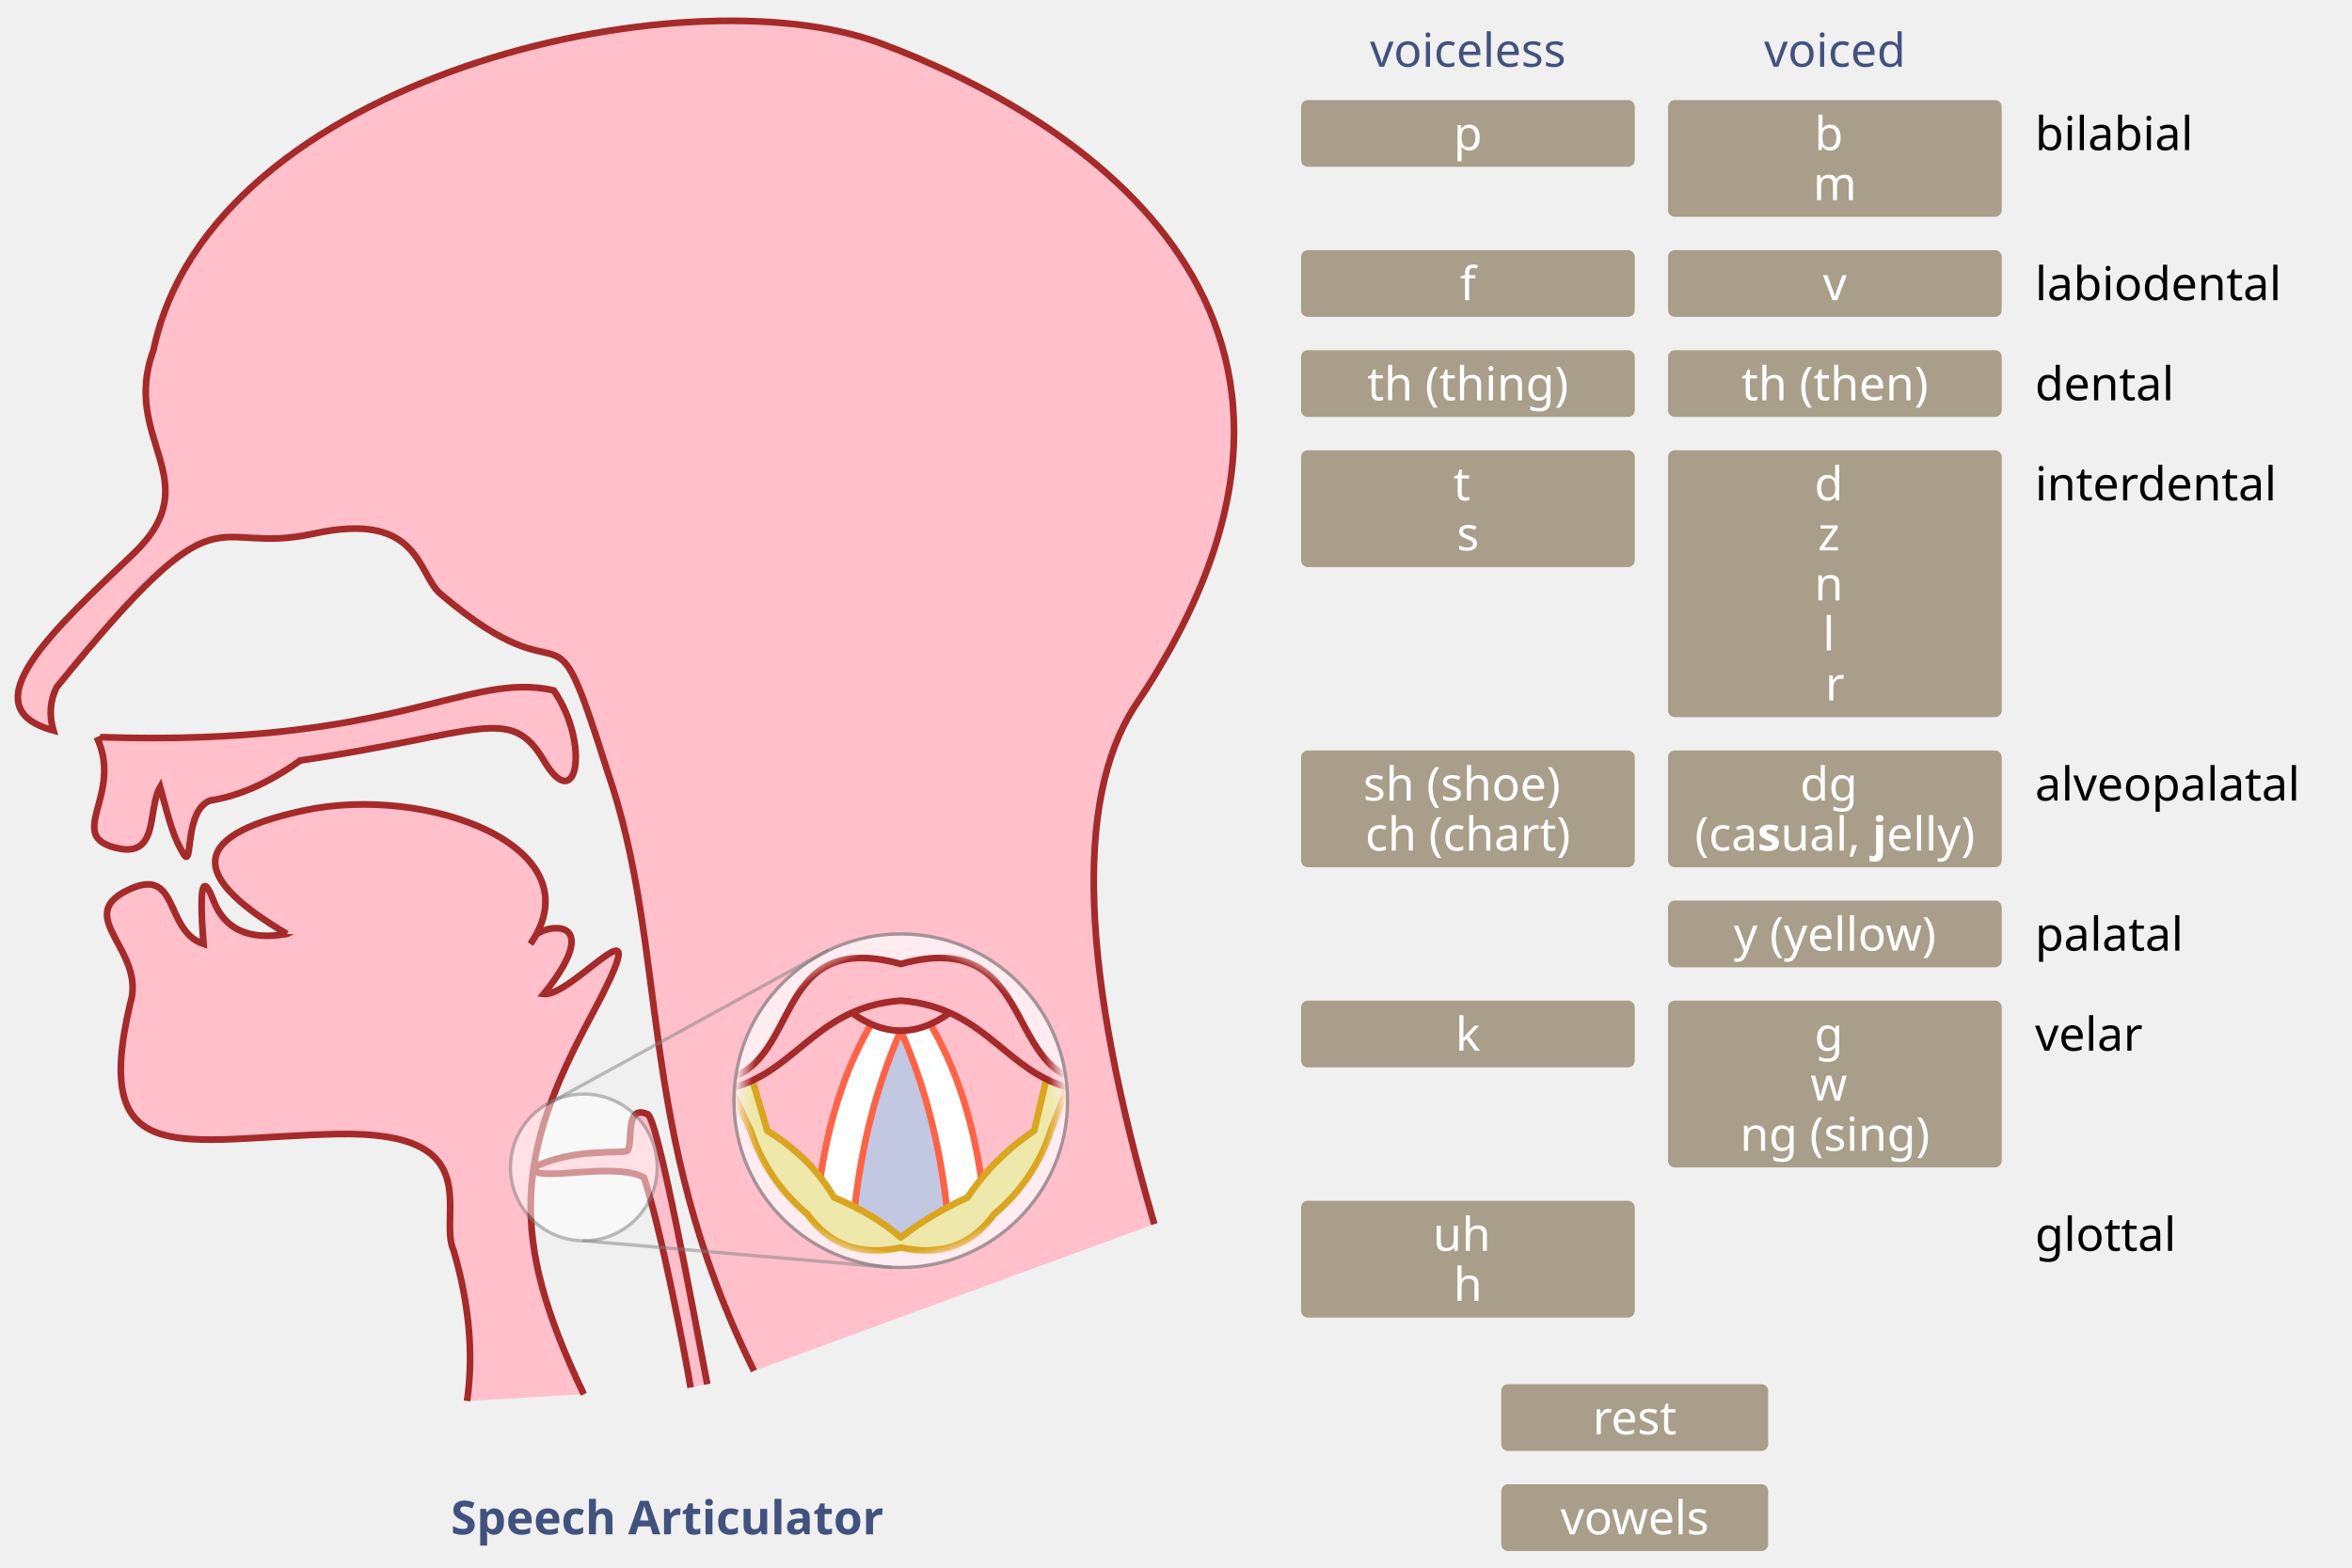
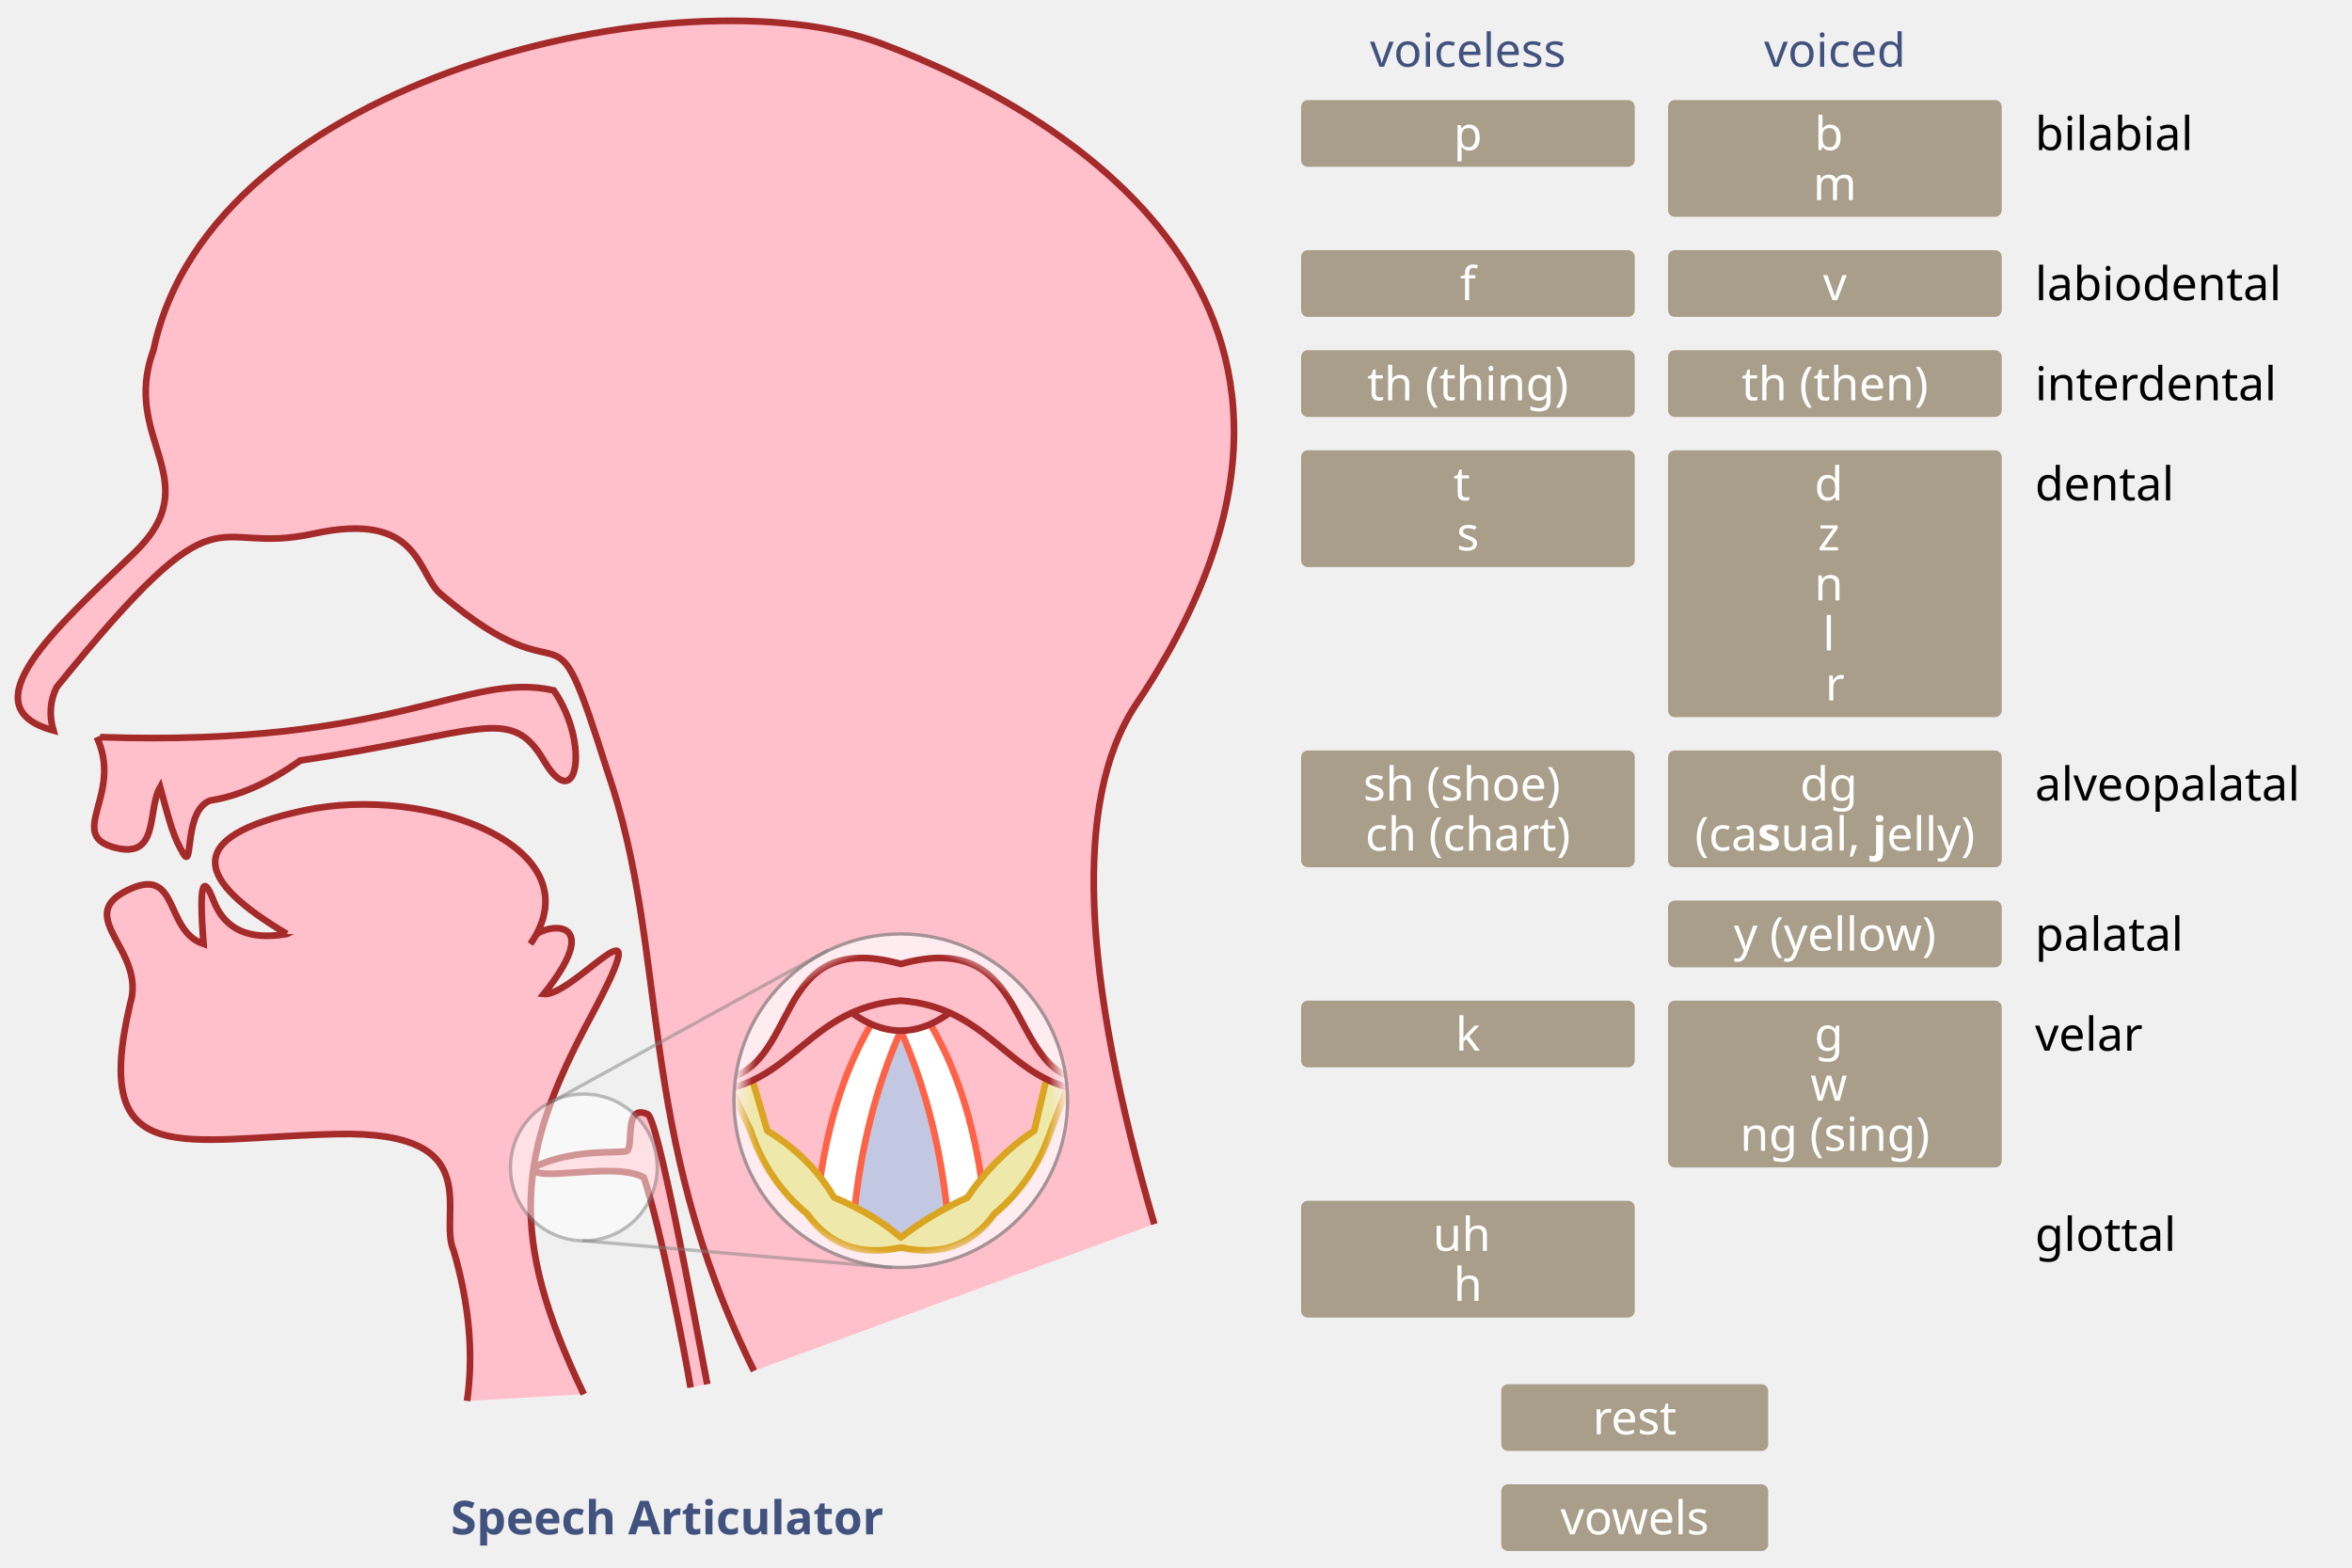
<svg xmlns="http://www.w3.org/2000/svg" width="100%" height="100%" viewBox="0 0 705 470">
  <style>
    text {
      fill: #42527e;
      pointer-events: none;
      text-anchor: middle;
      font-size: 14px;
      font-family: Verdana, sans-serif;
      white-space: pre-line;
    }

      tspan {
        text-anchor: middle;
        white-space: nowrap;
      }

      .example {
        /* fill: whitesmoke; */
      }

      .hilite {
        font-weight: bold;
      }

    [role=button] {
      fill: #a99e89;
    }

      [role=button] rect {
        rx: 2px;
        ry: 2px;
      }

      #place-controls [role=button] rect:hover,
      [role=button].active rect {
        fill: #42527e;
      }

      [role=button] text {
        stroke: none;
        fill: white;
        pointer-events: none;
        text-anchor: middle;
        font-size: 14px;
        font-family: Verdana, sans-serif;
      }

      #IPA-vowels {
        display: none;
      }

      #IPA-vowels.show {
        display: inline;
      }

      #place-labels text {
        stroke: none;
        fill: black;
        text-anchor: start;
      }
  </style>
  <text id="label" x="200" y="460" font-size="30" font-weight="bold" fill="brown" font-family="Verdana, sans-serif" text-anchor="middle">Speech Articulator</text>
  <g stroke="brown" stroke-width="2" fill="pink">
    <path id="head" d="M226,411 C190,338 201,286 182,231 C164,174 173,213 132,178 C125,172 126,153 94,160 S68,143 17,206 Q14,212 16,219 C-10,212 17,188 40,166 S36,132 46,105 C63,23 205,-9 264,13 S419,95 340,212 Q313,254 346,367 " />
    <path id="palette" d="M30,221 C119,224 140,201 166,207 C177,223 173,245 163,228 S144,220 90,228 Q76,238 63,240 C55,243 58,261 55,256 S51,247 48,236 C44,243 48,258 34,254 S37,238 29,221 " />
    <path id="jaw" d="M175,418 C152,370 155,346 177,305 S172,299 163,298 C183,273 161,277 159,282 Q117,264 86,280 Q69,283 64,270 T61,283 C49,279 54,259 38,267 S44,285 39,301 C27,352 55,341 101,340 S131,364 136,375 Q143,399 140,420 " />
    <path id="esophagus" d="M207,416 C205,404 198,368 193,353 C184,348 159,355 160,350 C172,344 187,346 188,345 C190,343 187,331 194,334 C197,334 208,394 212,415" />
    <path id="tongue" d="M159,283 C179,254 128,235 91,243 S59,264 86,280 " />
  </g>
  <circle cx="175" cy="350" r="22" stroke="gray" fill="white" opacity="0.5" />
  <circle cx="270" cy="330" r="50" stroke="gray" fill="white" opacity="0.7" />
  <line x1="166" y1="330" x2="248" y2="285" stroke="gray" fill="none" opacity="0.5" stroke-linecap="round" />
  <line x1="175" y1="372" x2="267" y2="380" stroke="gray" fill="none" opacity="0.5" stroke-linecap="round" />
  <defs>
    <radialGradient id="fade">
      <stop offset="90%" stop-color="white" stop-opacity="1.0" />
      <stop offset="95%" stop-color="white" stop-opacity="0.5" />
      <stop offset="100%" stop-color="white" stop-opacity="0.0" />
    </radialGradient>
    <mask id="fademask">
      <circle cx="270" cy="330" r="50" fill="url(#fade)" />
    </mask>
  </defs>
  <g id="phraynx" mask="url(#fademask)">
    <ellipse id="vocalBack" cx="270" cy="330" rx="44" ry="40" fill="pink" />
    <path id="gap" d="M270,309 Q285,334 284,361           Q279,364 270,371 262,364 256,361           Q256,334 270,309" fill="#87cefa" fill-opacity="0.5" />
    <g fill="pink" fill-rule="evenodd" stroke="brown" stroke-width="2" stroke-linecap="round" stroke-linejoin="round">
      <path id="vocalFolds" d="M270,309 Q281,334 284,364              L295,360 Q291,324 275,301              H265 Q249,324 245,360              L256,364 Q259,334 270,309" fill="white" stroke="#ff6347" />
      <path id="CuneiformCorniculateCartilage" d="M225,322 L230,339              Q243,347 250,359 262,364 270,371 279,364 290,359 298,347 310,339              L314,322 320,326 315,339              Q310,354 298,364 288,378 270,374  252,378 242,364 230,354 225,339              L219,326 Z" fill="#eee8aa" stroke="#daa520" />
      <path id="oddThing" d="M250,299 Q270,319 290,299" />
      <path id="epiglottis" d="M215,327 C238,324 243,302 270,300 297,302 302,324 325,327 V324              C301,321 310,278 270,289 230,278 241,321 215,324 Z" />
    </g>
  </g>
  <g id="control-panel" transform="translate(390, 5)">
    <g id="place-controls" transform="translate(0, 0)">
      <g id="place-labels" transform="translate(220, 0)">
        <g id="bilabial-button" role="button" transform="translate(0, 25)">
          <text id="bilabial-label" x="0" y="15">bilabial</text>
        </g>
        <g id="labiodental-button" role="button" transform="translate(0, 70)">
          <text id="labiodental-label" x="0" y="15">labiodental</text>
        </g>
-         <g id="dental-button" role="button" transform="translate(0, 100)">
+         <g id="interdental-button" role="button" transform="translate(0, 100)">
+           <text id="interdental-label" x="0" y="15">interdental</text>
+         </g>
+         <g id="dental-button" role="button" transform="translate(0, 130)">
          <text id="dental-label" x="0" y="15">dental</text>
-         </g>
-         <g id="interdental-button" role="button" transform="translate(0, 130)">
-           <text id="interdental-label" x="0" y="15">interdental</text>
        </g>
        <g id="alveopalatal-button" role="button" transform="translate(0, 220)">
          <text id="alveopalatal-label" x="0" y="15">alveopalatal</text>
        </g>
        <g id="palatal-button" role="button" transform="translate(0, 265)">
          <text id="palatal-label" x="0" y="15">palatal</text>
        </g>
        <g id="velar-button" role="button" transform="translate(0, 295)">
          <text id="velar-label" x="0" y="15">velar</text>
        </g>
        <g id="glottal-button" role="button" transform="translate(0, 355)">
          <text id="glottal-label" x="0" y="15">glottal</text>
        </g>
      </g>
      <g id="voiceless" transform="translate(0, 0)">
        <text id="voiceless-label" x="50" y="15">voiceless</text>
        <g id="voiceless-bilabial-button" data-place="bilabial" data-voice="voiceless" role="button" transform="translate(0, 25)">
          <rect width="100" height="20" />
          <text id="bilabial-label" x="50" y="15">p</text>
        </g>
        <g id="voiceless-labiodental-button" data-place="labiodental" data-voice="voiceless" role="button" transform="translate(0, 70)">
          <rect width="100" height="20" />
          <text id="labiodental-label" x="50" y="15">f</text>
        </g>
-         <g id="voiceless-dental-button" data-place="dental" data-voice="voiceless" role="button" transform="translate(0, 100)">
-           <rect width="100" height="20" />
-           <text id="dental-label" x="50" y="15">th (thing)</text>
-         </g>
-         <g id="voiceless-interdental-button" data-place="interdental" data-voice="voiceless" role="button" transform="translate(0, 130)">
-           <rect width="100" height="35" />
-           <text id="interdental-label">
+         <g id="voiceless-interdental-button" data-place="interdental" data-voice="voiceless" role="button" transform="translate(0, 100)">
+           <rect width="100" height="20" />
+           <text id="interdental-label" x="50" y="15">th (thing)</text>
+         </g>
+         <g id="voiceless-dental-button" data-place="dental" data-voice="voiceless" role="button" transform="translate(0, 130)">
+           <rect width="100" height="35" />
+           <text id="dental-label">
            <tspan x="50" y="15">t</tspan>
            <tspan x="50" dy="15">s</tspan>
          </text>
        </g>
        <g id="voiceless-alveopalatal-button" data-place="alveopalatal" data-voice="voiceless" role="button" transform="translate(0, 220)">
          <rect width="100" height="35" />
          <text id="alveopalatal-label">
            <tspan x="50" y="15">sh (shoe)</tspan>
            <tspan x="50" dy="15" class="example">ch (chart)</tspan>
          </text>
        </g>
        <g id="voiceless-velar-button" data-place="velar" data-voice="voiceless" role="button" transform="translate(0, 295)">
          <rect width="100" height="20" />
          <text id="velar-label" x="50" y="15">k</text>
        </g>
        <g id="voiceless-glottal-button" data-place="glottal" data-voice="voiceless" role="button" transform="translate(0, 355)">
          <rect width="100" height="35" />
          <text id="glottal-label">
            <tspan x="50" y="15">uh</tspan>
            <tspan x="50" dy="15" class="example">h</tspan>
          </text>
        </g>
      </g>
      <g id="voiced" transform="translate(110, 0)">
        <text id="voiced-label" x="50" y="15">voiced</text>
        <g id="voiced-bilabial-button" data-place="bilabial" data-voice="voiced" role="button" transform="translate(0, 25)">
          <rect width="100" height="35" />
          <text id="bilabial-label">
            <tspan x="50" y="15">b</tspan>
            <tspan x="50" dy="15">m</tspan>
          </text>
        </g>
        <g id="voiced-labiodental-button" data-place="labiodental" data-voice="voiced" role="button" transform="translate(0, 70)">
          <rect width="100" height="20" />
          <text id="labiodental-label" x="50" y="15">v</text>
        </g>
-         <g id="voiced-dental-button" data-place="dental" data-voice="voiced" role="button" transform="translate(0, 100)">
-           <rect width="100" height="20" />
-           <text id="dental-label" x="50" y="15">th (then)</text>
-         </g>
-         <g id="voiced-interdental-button" data-place="interdental" data-voice="voiced" role="button" transform="translate(0, 130)">
+         <g id="voiced-interdental-button" data-place="interdental" data-voice="voiced" role="button" transform="translate(0, 100)">
+           <rect width="100" height="20" />
+           <text id="interdental-label" x="50" y="15">th (then)</text>
+         </g>
+         <g id="voiced-dental-button" data-place="dental" data-voice="voiced" role="button" transform="translate(0, 130)">
          <rect width="100" height="80" />
-           <text id="interdental-label">
+           <text id="dental-label">
            <tspan x="50" y="15">d</tspan>
            <tspan x="50" dy="15">z</tspan>
            <tspan x="50" dy="15">n</tspan>
            <tspan x="50" dy="15">l</tspan>
            <tspan x="50" dy="15">r</tspan>
          </text>
        </g>
        <g id="voiced-alveopalatal-button" data-place="alveopalatal" data-voice="voiced" role="button" transform="translate(0, 220)">
          <rect width="100" height="35" />
          <text id="alveopalatal-label">
            <tspan x="50" y="15">dg</tspan>
            <tspan x="50" dy="15" class="example">(ca<tspan class="hilite">s</tspan>ual, <tspan class="hilite">j</tspan>elly)</tspan>
          </text>
        </g>
        <g id="voiced-palatal-button" data-place="palatal" data-voice="voiced" role="button" transform="translate(0, 265)">
          <rect width="100" height="20" />
          <text id="palatal-label" x="50" y="15">y (yellow)</text>
        </g>
        <g id="voiced-velar-button" data-place="velar" data-voice="voiced" role="button" transform="translate(0, 295)">
          <rect width="100" height="50" />
          <text id="velar-label">
            <tspan x="50" y="15">g</tspan>
            <tspan x="50" dy="15">w</tspan>
            <tspan x="50" dy="15">ng (sing)</tspan>
          </text>
        </g>
      </g>
      <g id="rest-button" data-place="rest" data-voice="voiceless" role="button" transform="translate(60, 410)">
        <rect width="80" height="20" />
        <text id="rest-label" x="40" y="15">rest</text>
      </g>
    </g>
    <g id="IPA-button" role="button" transform="translate(60, 440)">
      <rect width="80" height="20" />
      <text id="ipa-label" x="40" y="15">vowels</text>
    </g>
  </g>
  <g id="IPA-vowels">
    <g id="newGroup" fill="none" stroke-linecap="round" stroke="white" stroke-width="1">
      <line id="front-top--mid-top" x1="116" y1="61" x2="210" y2="61" stroke-dasharray="0, 25, 25" />
      <line id="mid-top--back-top" x1="210" y1="61" x2="301" y2="61" stroke-dasharray="0, 25, 40, 100" />
      <line id="front-top--front_open-mid" x1="116" y1="61" x2="147" y2="107" />
      <line id="mid-top--central_open-mid" x1="210" y1="61" x2="225" y2="107" />
      <line id="back-top--back_open-mid" x1="301" y1="61" x2="301" y2="107" />
      <line id="mid-top--central_open-mid" x1="147" y1="107" x2="225" y2="107" />
      <line id="central_open-mid--back_open-mid" x1="225" y1="107" x2="301" y2="107" />
      <line id="mid-top--close_front-mid" x1="147" y1="107" x2="177" y2="153" />
      <line id="central_open-mid--central_close-mid" x1="225" y1="107" x2="240" y2="153" />
      <line id="back_open-mid--back_close-mid" x1="301" y1="107" x2="301" y2="153" />
      <line id="close_front-mid--central_close-mid" x1="177" y1="153" x2="240" y2="153" />
      <line id="central_open-mid--back_open-mid" x1="240" y1="153" x2="301" y2="153" />
      <line id="close_front-mid--front-bottom" x1="177" y1="153" x2="210" y2="201" />
      <line id="central_open-mid--central-bottom" x1="240" y1="153" x2="257" y2="201" />
      <line id="back_close-mid--back-bottom" x1="301" y1="153" x2="301" y2="201" />
      <line id="front-bottom--central-bottom" x1="210" y1="201" x2="257" y2="201" />
      <line id="central-bottom--back-bottom" x1="257" y1="201" x2="301" y2="201" />
    </g>
    <g fill="white" stroke="white">
      <circle id="front-top" cx="116" cy="61" r="2" />
      <circle id="mid-top" cx="210" cy="61" r="2" />
      <circle id="back-top" cx="301" cy="61" r="2" />
      <circle id="front_open-mid" cx="147" cy="107" r="2" />
      <circle id="central_open-mid" cx="225" cy="107" r="2" />
      <circle id="back_open-mid" cx="301" cy="107" r="2" />
      <circle id="close_front-mid" cx="177" cy="153" r="2" />
      <circle id="central_close-mid" cx="240" cy="153" r="2" />
      <circle id="back_close-mid" cx="301" cy="153" r="2" />
      <circle id="front-bottom" cx="210" cy="201" r="2" />
      <circle id="central-bottom" cx="257" cy="201" r="1" display="none" />
      <circle id="back-bottom" cx="301" cy="201" r="2" />
    </g>
    <g fill="brown" stroke="none" text-anchor="middle" font-family="'Lucida Sans Unicode','Doulos SIL','Arial Unicode MS',Verdana,Arial,Helvetica,sans-serif" font-size="20">
      <text id="front-close" x="106" y="66">i</text>
      <text id="front-close" x="131" y="66">y</text>
      <text id="mid-close" x="199" y="66">ɨ</text>
      <text id="mid-close" x="225" y="66">ʉ</text>
      <text id="back-close" x="286" y="66">ɯ</text>
      <text id="back-close" x="316" y="66">u</text>
      <text id="" x="153" y="86">ɪ</text>
      <text id="" x="169" y="86">ʏ</text>
      <text id="" x="262" y="86">ʊ</text>
      <text id="open_close-mid" x="132" y="112">e</text>
      <text id="open_close-mid" x="163" y="112">ø</text>
      <text id="open_central-mid" x="210" y="112">ɘ</text>
      <text id="open_central-mid" x="240" y="112">ɵ</text>
      <text id="open_back-mid" x="286" y="112">ɤ</text>
      <text id="open_back-mid" x="316" y="112">o</text>
      <text id="" x="234" y="134">ə</text>
      <text id="close_front-mid" x="162" y="158">ɛ</text>
      <text id="close_front-mid" x="193" y="158">œ</text>
      <text id="central_close-mid" x="225" y="158">ɜ</text>
      <text id="central_close-mid" x="255" y="158">ɞ</text>
      <text id="back_close-mid" x="286" y="158">ʌ</text>
      <text id="back_close-mid" x="316" y="158">ɔ</text>
      <text id="" x="177" y="183">æ</text>
      <text id="" x="250" y="183">ɐ</text>
      <text id="front-bottom" x="195" y="206">a</text>
      <text id="front-bottom" x="225" y="206">ɶ</text>
      <text id="back-bottom" x="286" y="206">ɑ</text>
      <text id="back-bottom" x="316" y="206">ɒ</text>
    </g>
  </g>
</svg>
